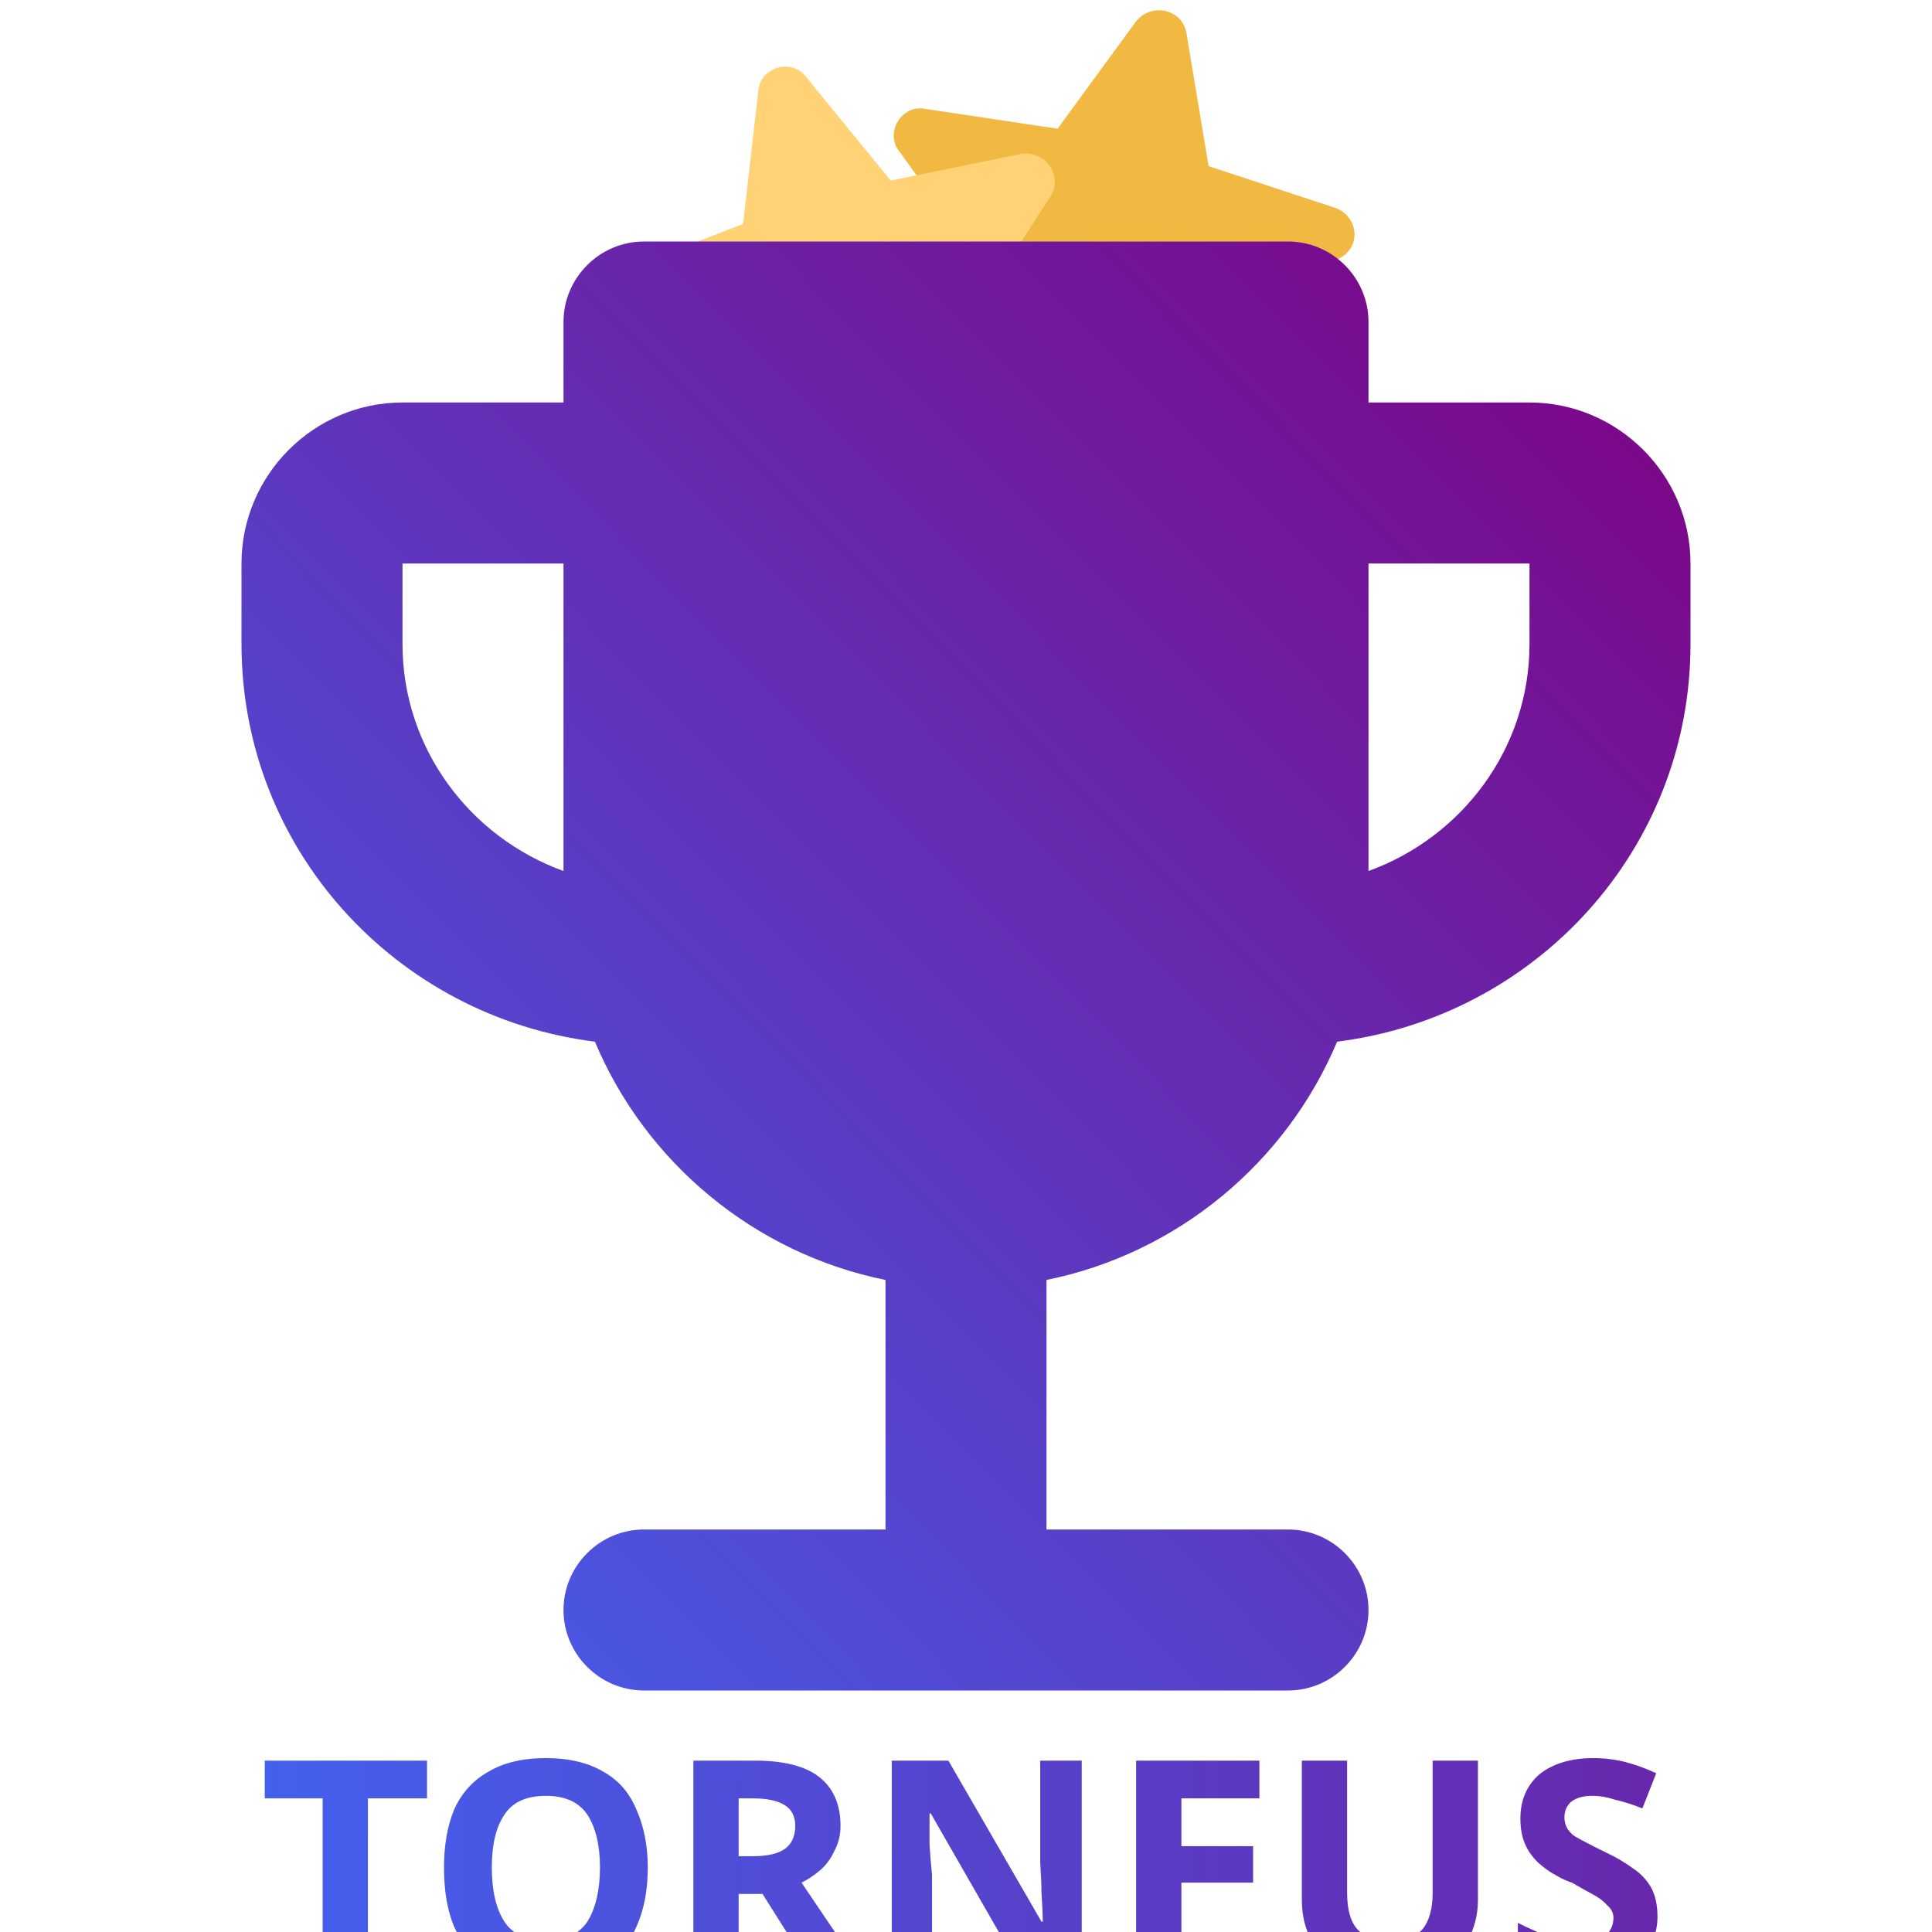
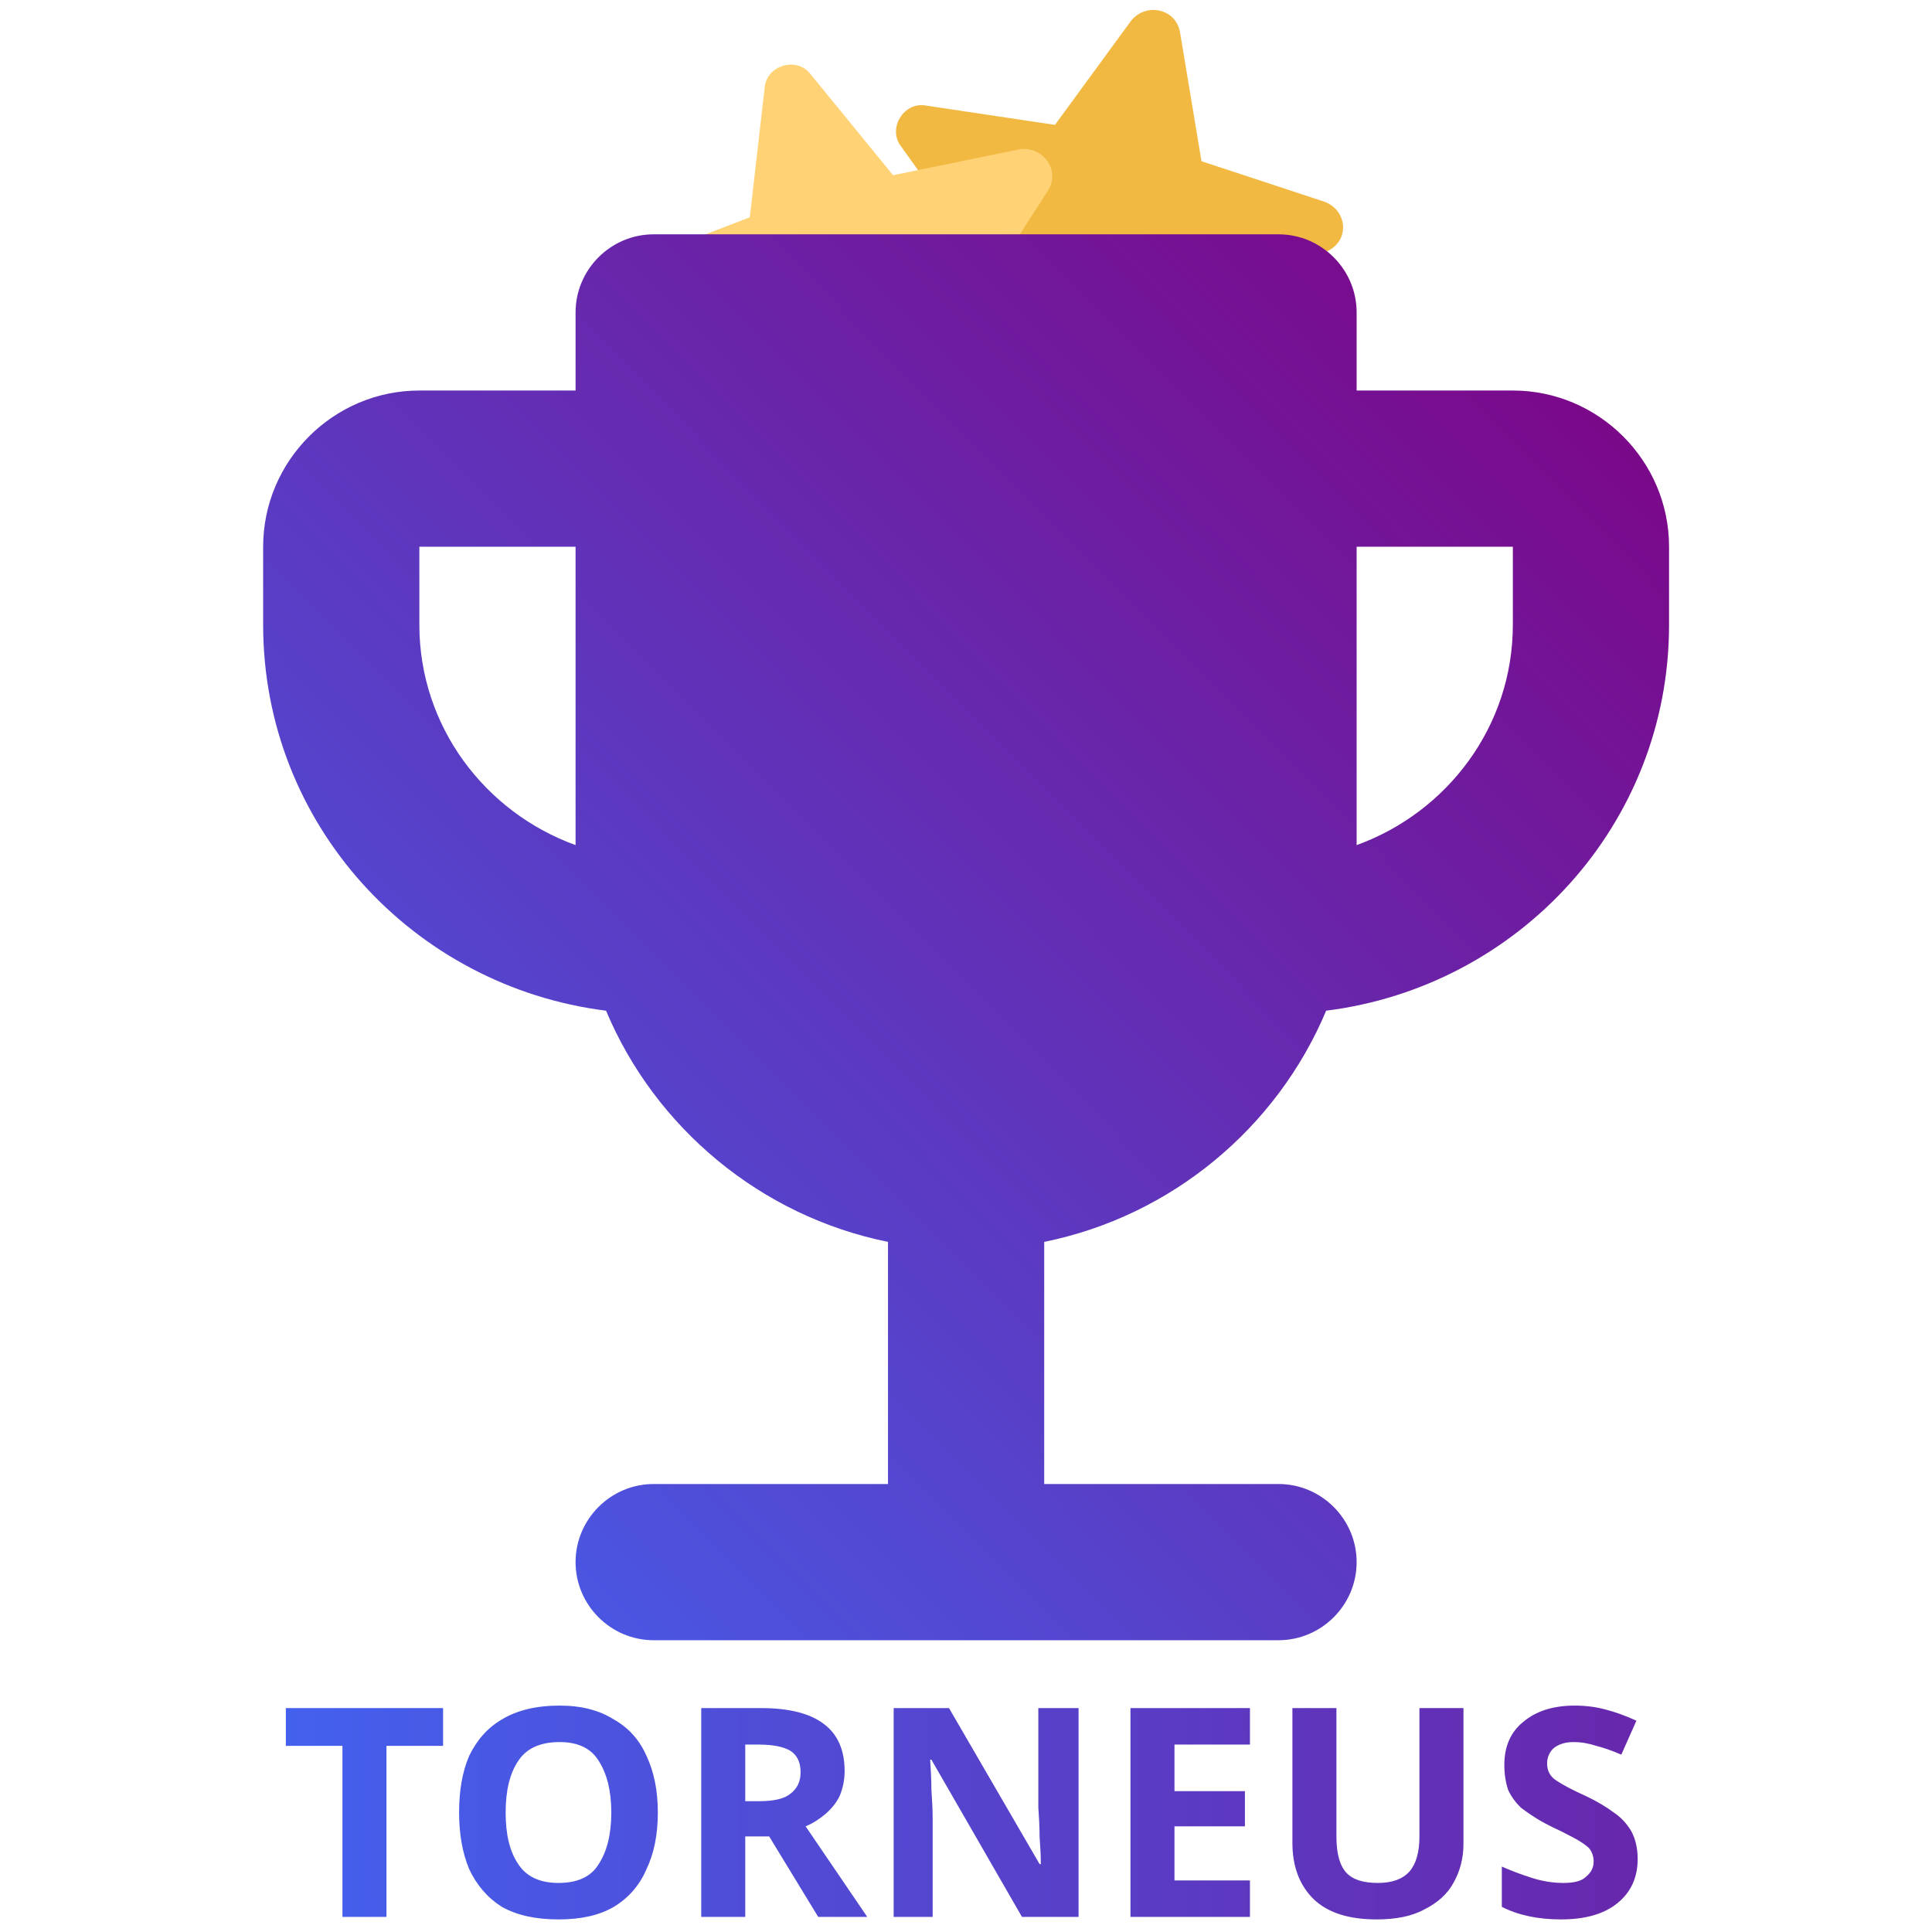
<svg xmlns="http://www.w3.org/2000/svg" xmlns:xlink="http://www.w3.org/1999/xlink" enable-background="new 0 0 24 24" height="24px" viewBox="0 0 24 24" width="24px" fill="#000000" version="1.1" id="svg1821">
  <defs id="defs1825">
    <linearGradient id="linearGradient2394-9">
      <stop style="stop-color:#4361ee;stop-opacity:1" offset="0" id="stop2390" />
      <stop style="stop-color:#800080;stop-opacity:1" offset="1" id="stop2392" />
    </linearGradient>
    <linearGradient xlink:href="#linearGradient2394-9" id="linearGradient2396" x1="3.223" y1="20.788" x2="21.089" y2="3.123" gradientUnits="userSpaceOnUse" />
-     <linearGradient xlink:href="#linearGradient2394-9" id="linearGradient862" x1="3.21" y1="24.016" x2="32.461" y2="23.953" gradientUnits="userSpaceOnUse" gradientTransform="translate(0,-0.7885949)" />
+     <linearGradient xlink:href="#linearGradient2394-9" id="linearGradient862" x1="3.21" y1="24.016" x2="32.461" y2="23.953" gradientUnits="userSpaceOnUse" gradientTransform="matrix(0.9702602,0,0,0.9702602,0.3581342,-0.7651423)" />
  </defs>
-   <rect fill="none" height="24" width="24" id="rect1817" style="opacity:1" />
+   <rect fill="none" height="23.286" width="23.286" id="rect1817" style="opacity:1;stroke-width:0.97" x="0.358" y="0" />
  <g id="g851" style="opacity:1">
-     <g id="g846">
+     <g id="g846" transform="matrix(0.9702602,0,0,0.9702602,0.3581342,0)">
      <g id="g1517-4" style="fill:#f2b942;fill-opacity:1" transform="matrix(0.1778988,-0.2913706,0.2913706,0.1778988,7.999005,4.381095)">
        <path class="st1" d="m 12,17.3 4.1,2.5 c 0.8,0.5 1.7,-0.2 1.5,-1.1 L 16.5,14 20.2,10.8 C 20.9,10.2 20.5,9.1 19.6,9 L 14.8,8.6 12.9,4.1 C 12.6,3.3 11.4,3.3 11.1,4.1 L 9.2,8.6 4.4,9 C 3.5,9.1 3.2,10.2 3.8,10.8 L 7.5,14 6.4,18.7 c -0.2,0.9 0.7,1.5 1.5,1.1 z" id="path1515-8" style="fill:#f2b942;fill-opacity:1" />
      </g>
      <g id="g1517" style="fill:#ffd275;fill-opacity:1" transform="matrix(0.3275762,-0.09611773,0.09611773,0.3275762,5.390406,0.8487544)">
        <path class="st1" d="m 12,17.3 4.1,2.5 c 0.8,0.5 1.7,-0.2 1.5,-1.1 L 16.5,14 20.2,10.8 C 20.9,10.2 20.5,9.1 19.6,9 L 14.8,8.6 12.9,4.1 C 12.6,3.3 11.4,3.3 11.1,4.1 L 9.2,8.6 4.4,9 C 3.5,9.1 3.2,10.2 3.8,10.8 L 7.5,14 6.4,18.7 c -0.2,0.9 0.7,1.5 1.5,1.1 z" id="path1515" style="fill:#ffd275;fill-opacity:1" />
      </g>
-       <path d="M19,5h-2V4c0-0.55-0.45-1-1-1H8C7.45,3,7,3.45,7,4v1H5C3.9,5,3,5.9,3,7v1c0,2.55,1.92,4.63,4.39,4.94 c0.63,1.5,1.98,2.63,3.61,2.96V19H8c-0.55,0-1,0.45-1,1v0c0,0.55,0.45,1,1,1h8c0.55,0,1-0.45,1-1v0c0-0.55-0.45-1-1-1h-3v-3.1 c1.63-0.33,2.98-1.46,3.61-2.96C19.08,12.63,21,10.55,21,8V7C21,5.9,20.1,5,19,5z M5,8V7h2v3.82C5.84,10.4,5,9.3,5,8z M19,8 c0,1.3-0.84,2.4-2,2.82V7h2V8z" id="path1819" style="fill-opacity:1;fill:url(#linearGradient2396)" />
+       <path d="M 19,5 H 17 V 4 C 17,3.45 16.55,3 16,3 H 8 C 7.45,3 7,3.45 7,4 V 5 H 5 C 3.9,5 3,5.9 3,7 v 1 c 0,2.55 1.92,4.63 4.39,4.94 0.63,1.5 1.98,2.63 3.61,2.96 V 19 H 8 c -0.55,0 -1,0.45 -1,1 v 0 c 0,0.55 0.45,1 1,1 h 8 c 0.55,0 1,-0.45 1,-1 v 0 c 0,-0.55 -0.45,-1 -1,-1 h -3 v -3.1 c 1.63,-0.33 2.98,-1.46 3.61,-2.96 C 19.08,12.63 21,10.55 21,8 V 7 C 21,5.9 20.1,5 19,5 Z M 5,8 V 7 h 2 v 3.82 C 5.84,10.4 5,9.3 5,8 Z m 14,0 c 0,1.3 -0.84,2.4 -2,2.82 V 7 h 2 z" id="path1819" style="fill:url(#linearGradient2396);fill-opacity:1" />
    </g>
-     <text xml:space="preserve" style="font-style:normal;font-weight:normal;font-size:3.733px;line-height:1.25;font-family:sans-serif;fill:url(#linearGradient862);fill-opacity:1;stroke:none" x="3.21" y="24.543" id="text2433">
-       <tspan id="tspan2431" x="3.21" y="24.543" style="font-style:normal;font-variant:normal;font-weight:bold;font-stretch:normal;font-size:3.733px;font-family:Nunito;-inkscape-font-specification:'Nunito Bold';fill:url(#linearGradient862);fill-opacity:1">TORNEUS</tspan>
+     <text xml:space="preserve" style="font-style:normal;font-weight:normal;font-size:3.622px;line-height:1.25;font-family:sans-serif;fill:url(#linearGradient862);fill-opacity:1;stroke:none;stroke-width:0.97" x="3.473" y="23.813" id="text2433">
+       <tspan id="tspan2431" x="3.473" y="23.813" style="font-style:normal;font-variant:normal;font-weight:bold;font-stretch:normal;font-size:3.622px;font-family:Nunito;-inkscape-font-specification:'Nunito Bold';fill:url(#linearGradient862);fill-opacity:1;stroke-width:0.97">TORNEUS</tspan>
    </text>
  </g>
</svg>
